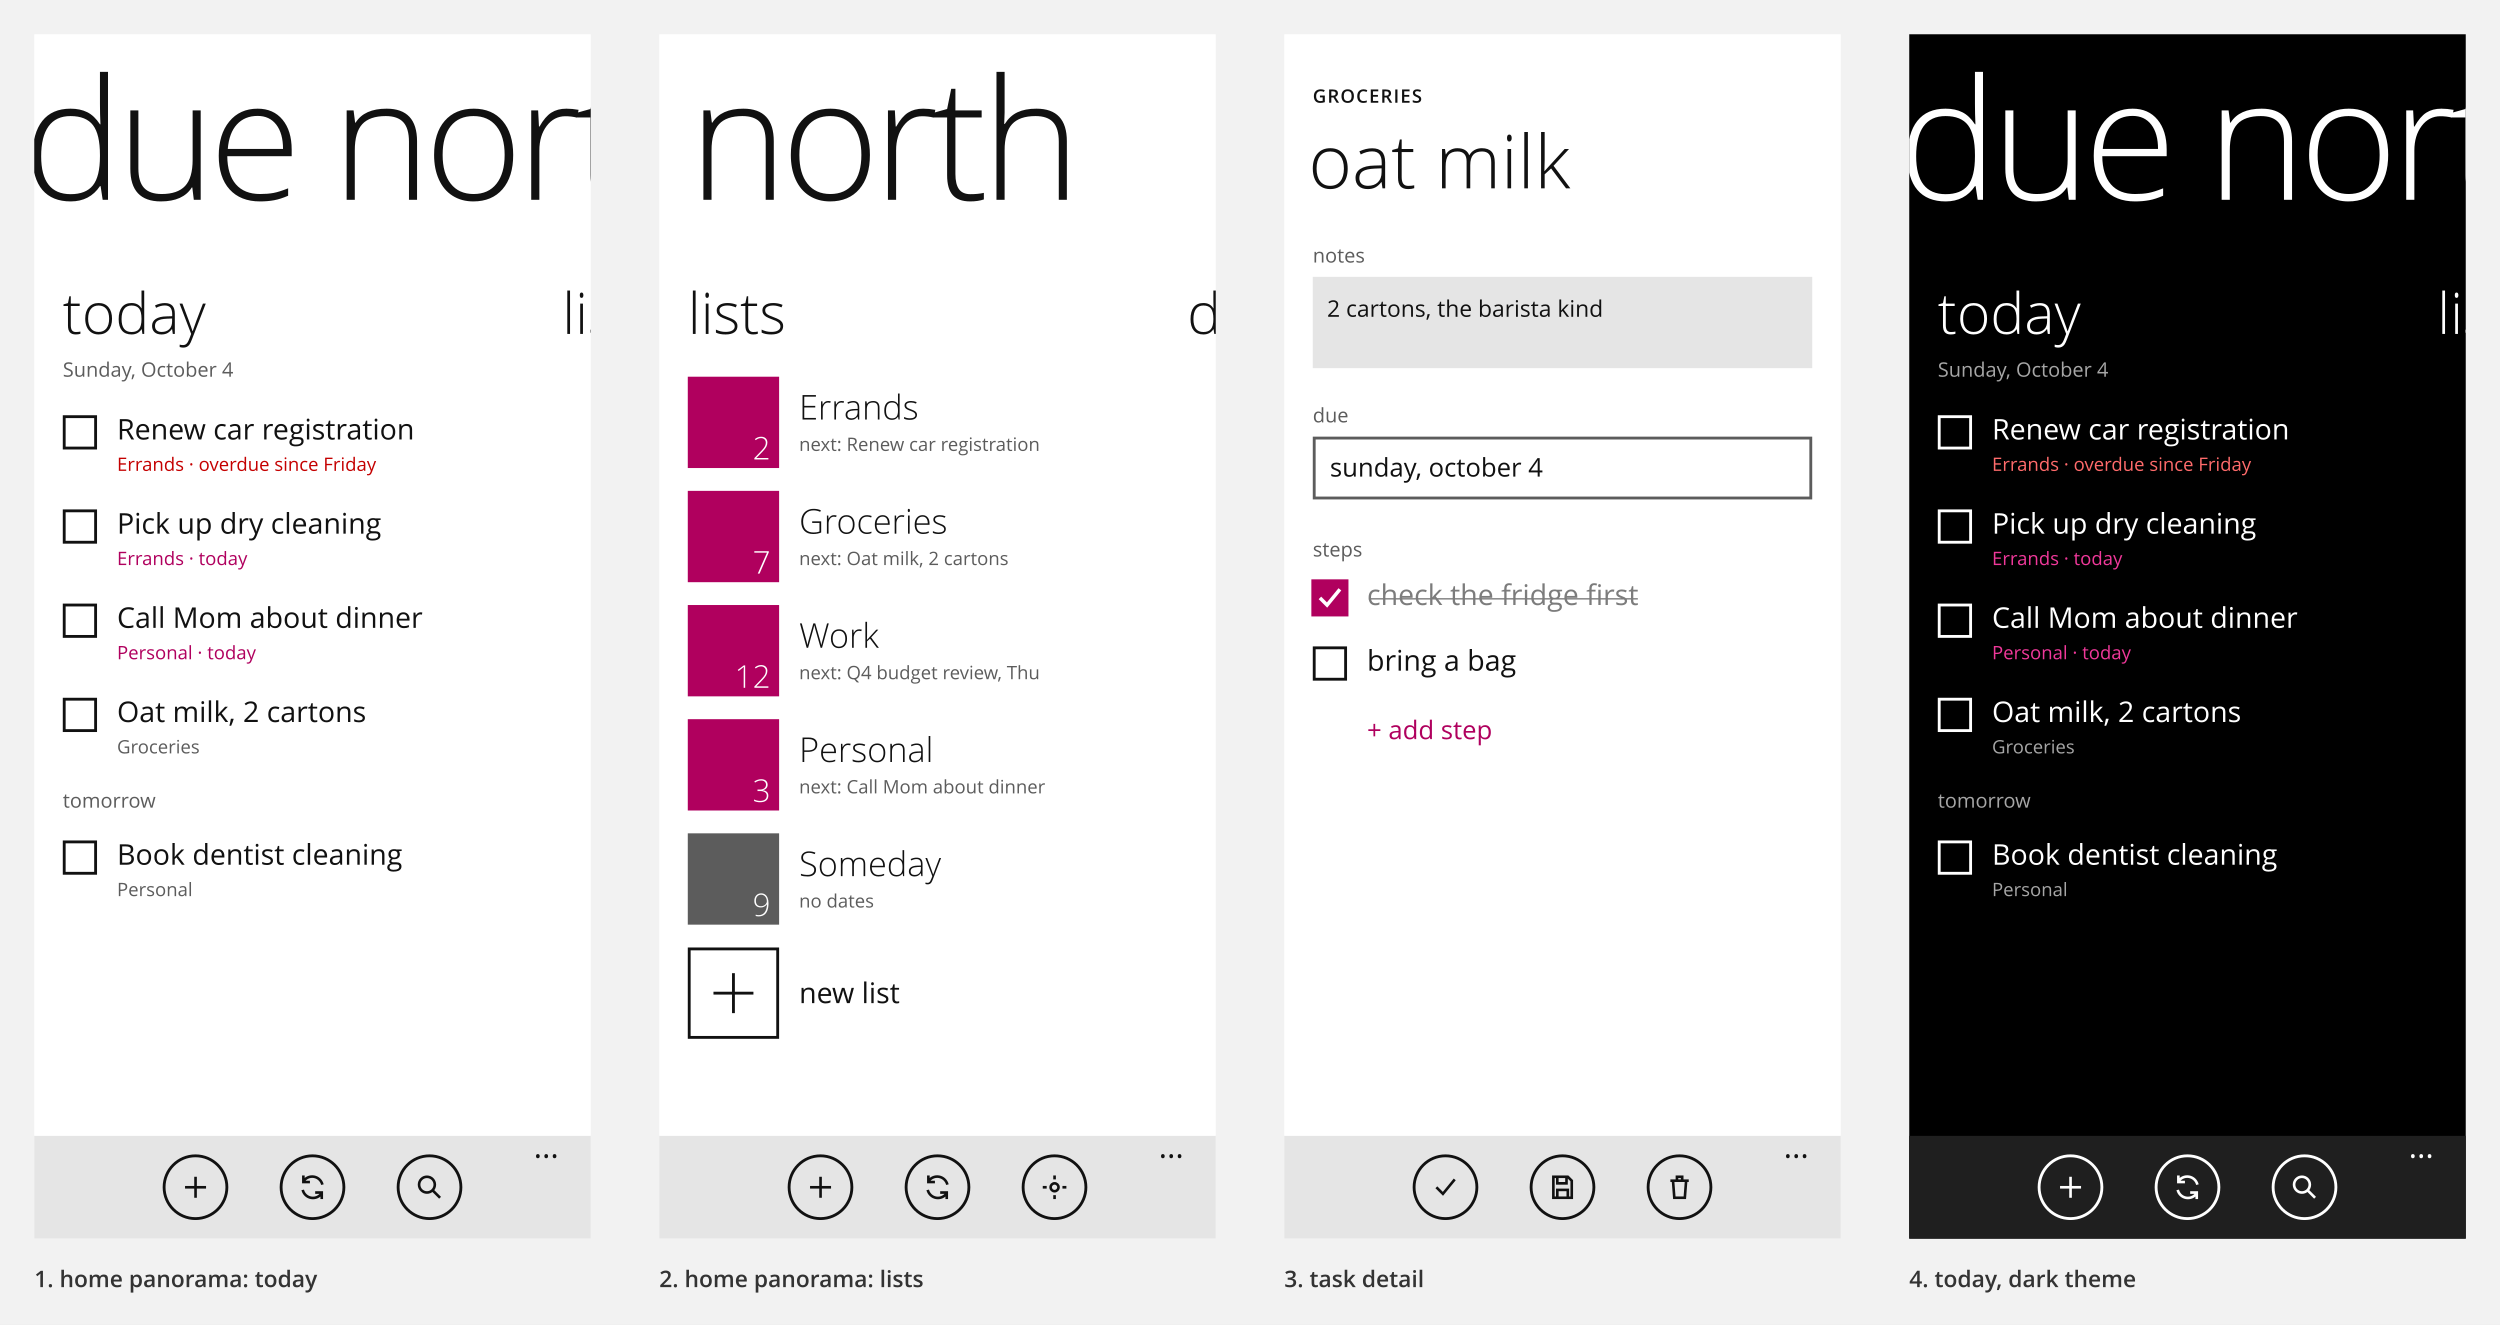
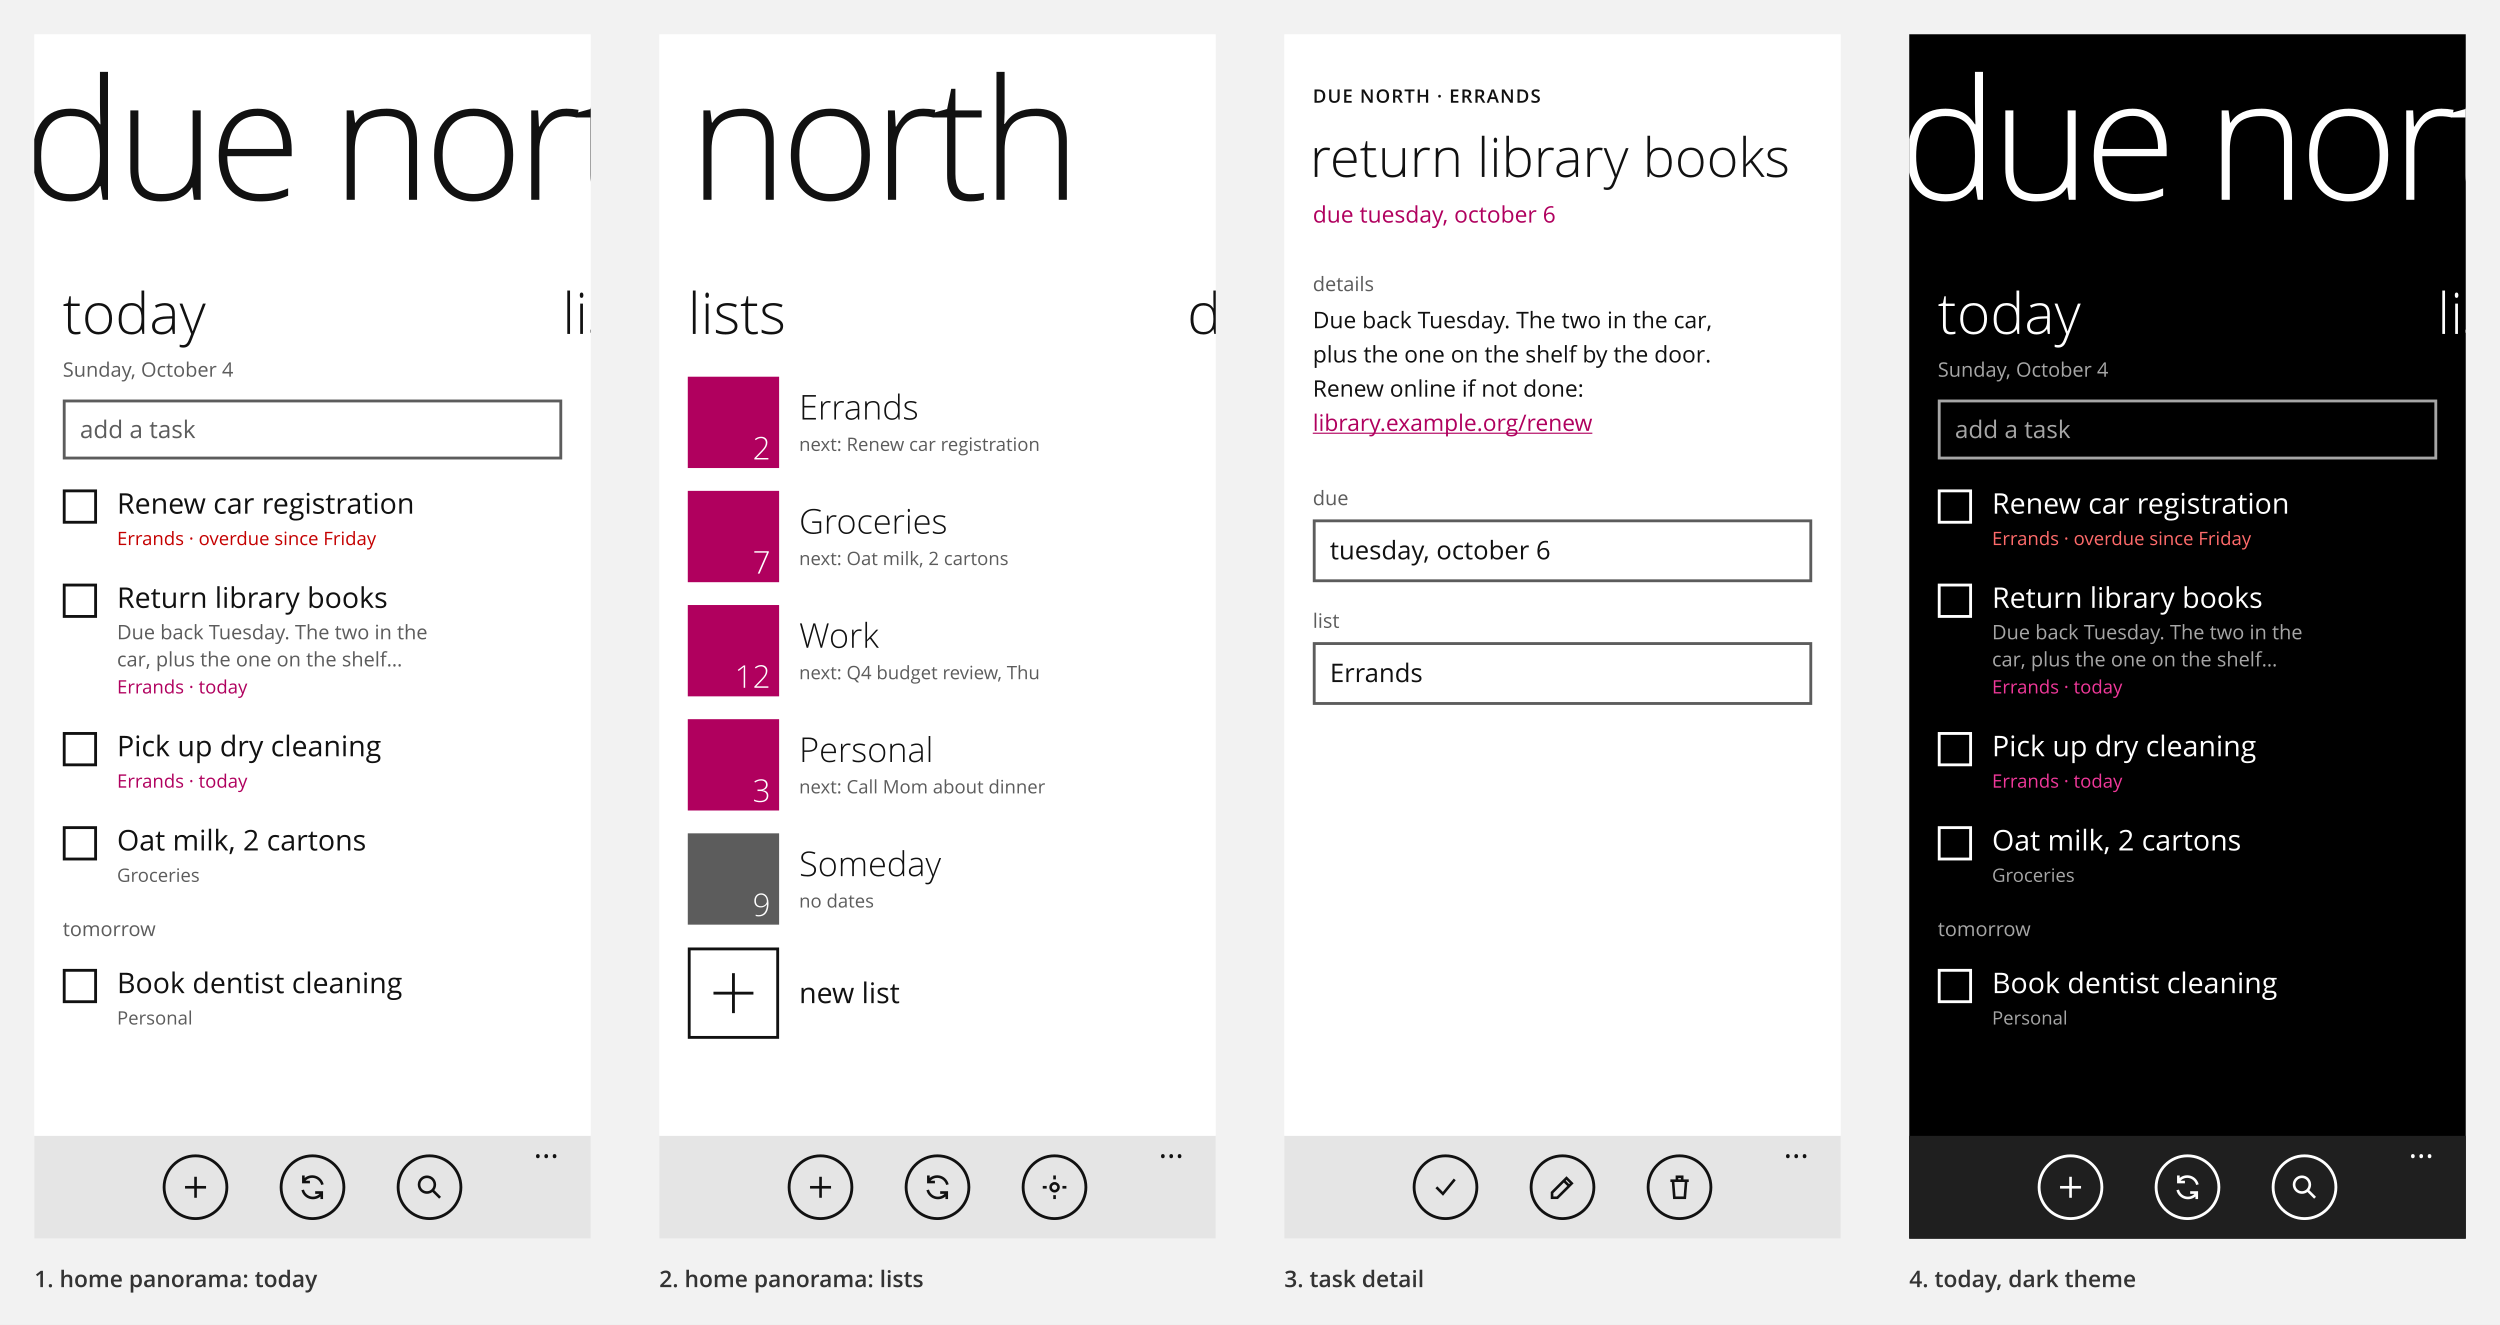
<svg xmlns="http://www.w3.org/2000/svg" viewBox="-24 -24 1752 928" width="1752" height="928">
  <rect x="-24" y="-24" width="1752" height="928" fill="#F2F2F2" />
  <svg x="0" y="0" width="390" height="844" overflow="hidden">
    <rect x="0" y="0" width="390" height="844" fill="#FFFFFF" />
    <text x="-8" y="116" font-family="Selawik, 'Segoe UI', 'Open Sans', sans-serif" font-size="118" font-weight="300" fill="#111111" letter-spacing="-4.7">due north</text>
    <text x="20" y="210" font-family="Selawik, 'Segoe UI', 'Open Sans', sans-serif" font-size="40" font-weight="300" fill="#111111">today</text>
    <text x="20" y="240" font-family="Selawik, 'Segoe UI', 'Open Sans', sans-serif" font-size="14" font-weight="400" fill="#5C5C5C">Sunday, October 4</text>
-     <rect x="21" y="268" width="22" height="22" fill="none" stroke="#111111" stroke-width="2" />
-     <text x="58" y="284" font-family="Selawik, 'Segoe UI', 'Open Sans', sans-serif" font-size="20" font-weight="400" fill="#111111">Renew car registration</text>
-     <text x="58" y="306" font-family="Selawik, 'Segoe UI', 'Open Sans', sans-serif" font-size="13" font-weight="400" fill="#C40000">Errands · overdue since Friday</text>
-     <rect x="21" y="334" width="22" height="22" fill="none" stroke="#111111" stroke-width="2" />
-     <text x="58" y="350" font-family="Selawik, 'Segoe UI', 'Open Sans', sans-serif" font-size="20" font-weight="400" fill="#111111">Pick up dry cleaning</text>
-     <text x="58" y="372" font-family="Selawik, 'Segoe UI', 'Open Sans', sans-serif" font-size="13" font-weight="400" fill="#B0005E">Errands · today</text>
-     <rect x="21" y="400" width="22" height="22" fill="none" stroke="#111111" stroke-width="2" />
-     <text x="58" y="416" font-family="Selawik, 'Segoe UI', 'Open Sans', sans-serif" font-size="20" font-weight="400" fill="#111111">Call Mom about dinner</text>
-     <text x="58" y="438" font-family="Selawik, 'Segoe UI', 'Open Sans', sans-serif" font-size="13" font-weight="400" fill="#B0005E">Personal · today</text>
-     <rect x="21" y="466" width="22" height="22" fill="none" stroke="#111111" stroke-width="2" />
-     <text x="58" y="482" font-family="Selawik, 'Segoe UI', 'Open Sans', sans-serif" font-size="20" font-weight="400" fill="#111111">Oat milk, 2 cartons</text>
-     <text x="58" y="504" font-family="Selawik, 'Segoe UI', 'Open Sans', sans-serif" font-size="13" font-weight="400" fill="#5C5C5C">Groceries</text>
-     <text x="20" y="542" font-family="Selawik, 'Segoe UI', 'Open Sans', sans-serif" font-size="14" font-weight="400" fill="#5C5C5C">tomorrow</text>
-     <rect x="21" y="566" width="22" height="22" fill="none" stroke="#111111" stroke-width="2" />
-     <text x="58" y="582" font-family="Selawik, 'Segoe UI', 'Open Sans', sans-serif" font-size="20" font-weight="400" fill="#111111">Book dentist cleaning</text>
-     <text x="58" y="604" font-family="Selawik, 'Segoe UI', 'Open Sans', sans-serif" font-size="13" font-weight="400" fill="#5C5C5C">Personal</text>
+     <rect x="21" y="257" width="348" height="40" fill="none" stroke="#5C5C5C" stroke-width="2" />
+     <text x="32" y="283" font-family="Selawik, 'Segoe UI', 'Open Sans', sans-serif" font-size="17" font-weight="400" fill="#5C5C5C">add a task</text>
+     <rect x="21" y="320" width="22" height="22" fill="none" stroke="#111111" stroke-width="2" />
+     <text x="58" y="336" font-family="Selawik, 'Segoe UI', 'Open Sans', sans-serif" font-size="20" font-weight="400" fill="#111111">Renew car registration</text>
+     <text x="58" y="358" font-family="Selawik, 'Segoe UI', 'Open Sans', sans-serif" font-size="13" font-weight="400" fill="#C40000">Errands · overdue since Friday</text>
+     <rect x="21" y="386" width="22" height="22" fill="none" stroke="#111111" stroke-width="2" />
+     <text x="58" y="402" font-family="Selawik, 'Segoe UI', 'Open Sans', sans-serif" font-size="20" font-weight="400" fill="#111111">Return library books</text>
+     <text x="58" y="424" font-family="Selawik, 'Segoe UI', 'Open Sans', sans-serif" font-size="14" font-weight="400" fill="#5C5C5C">Due back Tuesday. The two in the</text>
+     <text x="58" y="443" font-family="Selawik, 'Segoe UI', 'Open Sans', sans-serif" font-size="14" font-weight="400" fill="#5C5C5C">car, plus the one on the shelf…</text>
+     <text x="58" y="462" font-family="Selawik, 'Segoe UI', 'Open Sans', sans-serif" font-size="13" font-weight="400" fill="#B0005E">Errands · today</text>
+     <rect x="21" y="490" width="22" height="22" fill="none" stroke="#111111" stroke-width="2" />
+     <text x="58" y="506" font-family="Selawik, 'Segoe UI', 'Open Sans', sans-serif" font-size="20" font-weight="400" fill="#111111">Pick up dry cleaning</text>
+     <text x="58" y="528" font-family="Selawik, 'Segoe UI', 'Open Sans', sans-serif" font-size="13" font-weight="400" fill="#B0005E">Errands · today</text>
+     <rect x="21" y="556" width="22" height="22" fill="none" stroke="#111111" stroke-width="2" />
+     <text x="58" y="572" font-family="Selawik, 'Segoe UI', 'Open Sans', sans-serif" font-size="20" font-weight="400" fill="#111111">Oat milk, 2 cartons</text>
+     <text x="58" y="594" font-family="Selawik, 'Segoe UI', 'Open Sans', sans-serif" font-size="13" font-weight="400" fill="#5C5C5C">Groceries</text>
+     <text x="20" y="632" font-family="Selawik, 'Segoe UI', 'Open Sans', sans-serif" font-size="14" font-weight="400" fill="#5C5C5C">tomorrow</text>
+     <rect x="21" y="656" width="22" height="22" fill="none" stroke="#111111" stroke-width="2" />
+     <text x="58" y="672" font-family="Selawik, 'Segoe UI', 'Open Sans', sans-serif" font-size="20" font-weight="400" fill="#111111">Book dentist cleaning</text>
+     <text x="58" y="694" font-family="Selawik, 'Segoe UI', 'Open Sans', sans-serif" font-size="13" font-weight="400" fill="#5C5C5C">Personal</text>
    <text x="370" y="210" font-family="Selawik, 'Segoe UI', 'Open Sans', sans-serif" font-size="40" font-weight="300" fill="#111111">lists</text>
    <rect x="0" y="772" width="390" height="72" fill="#E5E5E5" />
    <circle cx="113.0" cy="808" r="22" fill="none" stroke="#111111" stroke-width="2" />
    <g transform="translate(102.0,797) scale(0.92)">
      <path d="M12 4v16M4 12h16" fill="none" stroke="#111111" stroke-width="2" />
    </g>
    <circle cx="195.0" cy="808" r="22" fill="none" stroke="#111111" stroke-width="2" />
    <g transform="translate(184.0,797) scale(0.92)">
      <path d="M19.5 10A8 8 0 0 0 5 7.5M4.5 14A8 8 0 0 0 19 16.5M5 3v5h5M19 21v-5h-5" fill="none" stroke="#111111" stroke-width="2" />
    </g>
    <circle cx="277.0" cy="808" r="22" fill="none" stroke="#111111" stroke-width="2" />
    <g transform="translate(266.0,797) scale(0.92)">
      <path d="M4 10a6 6 0 1 0 12 0a6 6 0 1 0 -12 0M14.5 14.5L20 20" fill="none" stroke="#111111" stroke-width="2" />
    </g>
    <text x="350" y="794" font-family="Selawik, 'Segoe UI', 'Open Sans', sans-serif" font-size="22" font-weight="400" fill="#111111">···</text>
  </svg>
  <text x="0" y="878" font-family="Selawik, 'Segoe UI', 'Open Sans', sans-serif" font-size="16" font-weight="600" fill="#333">1. home panorama: today</text>
  <svg x="438" y="0" width="390" height="844" overflow="hidden">
    <rect x="0" y="0" width="390" height="844" fill="#FFFFFF" />
    <text x="-196" y="116" font-family="Selawik, 'Segoe UI', 'Open Sans', sans-serif" font-size="118" font-weight="300" fill="#111111" letter-spacing="-4.7">due north</text>
    <text x="-20" y="210" font-family="Selawik, 'Segoe UI', 'Open Sans', sans-serif" font-size="40" font-weight="300" fill="#111111" text-anchor="end">today</text>
    <text x="20" y="210" font-family="Selawik, 'Segoe UI', 'Open Sans', sans-serif" font-size="40" font-weight="300" fill="#111111">lists</text>
    <rect x="20" y="240" width="64" height="64" fill="#B0005E" />
    <text x="78" y="298" font-family="Selawik, 'Segoe UI', 'Open Sans', sans-serif" font-size="22" font-weight="300" fill="#FFFFFF" text-anchor="end">2</text>
    <text x="98" y="270" font-family="Selawik, 'Segoe UI', 'Open Sans', sans-serif" font-size="24" font-weight="300" fill="#111111">Errands</text>
    <text x="98" y="292" font-family="Selawik, 'Segoe UI', 'Open Sans', sans-serif" font-size="13" font-weight="400" fill="#5C5C5C">next: Renew car registration</text>
    <rect x="20" y="320" width="64" height="64" fill="#B0005E" />
    <text x="78" y="378" font-family="Selawik, 'Segoe UI', 'Open Sans', sans-serif" font-size="22" font-weight="300" fill="#FFFFFF" text-anchor="end">7</text>
    <text x="98" y="350" font-family="Selawik, 'Segoe UI', 'Open Sans', sans-serif" font-size="24" font-weight="300" fill="#111111">Groceries</text>
    <text x="98" y="372" font-family="Selawik, 'Segoe UI', 'Open Sans', sans-serif" font-size="13" font-weight="400" fill="#5C5C5C">next: Oat milk, 2 cartons</text>
    <rect x="20" y="400" width="64" height="64" fill="#B0005E" />
    <text x="78" y="458" font-family="Selawik, 'Segoe UI', 'Open Sans', sans-serif" font-size="22" font-weight="300" fill="#FFFFFF" text-anchor="end">12</text>
    <text x="98" y="430" font-family="Selawik, 'Segoe UI', 'Open Sans', sans-serif" font-size="24" font-weight="300" fill="#111111">Work</text>
    <text x="98" y="452" font-family="Selawik, 'Segoe UI', 'Open Sans', sans-serif" font-size="13" font-weight="400" fill="#5C5C5C">next: Q4 budget review, Thu</text>
    <rect x="20" y="480" width="64" height="64" fill="#B0005E" />
    <text x="78" y="538" font-family="Selawik, 'Segoe UI', 'Open Sans', sans-serif" font-size="22" font-weight="300" fill="#FFFFFF" text-anchor="end">3</text>
    <text x="98" y="510" font-family="Selawik, 'Segoe UI', 'Open Sans', sans-serif" font-size="24" font-weight="300" fill="#111111">Personal</text>
    <text x="98" y="532" font-family="Selawik, 'Segoe UI', 'Open Sans', sans-serif" font-size="13" font-weight="400" fill="#5C5C5C">next: Call Mom about dinner</text>
    <rect x="20" y="560" width="64" height="64" fill="#5C5C5C" />
    <text x="78" y="618" font-family="Selawik, 'Segoe UI', 'Open Sans', sans-serif" font-size="22" font-weight="300" fill="#FFFFFF" text-anchor="end">9</text>
    <text x="98" y="590" font-family="Selawik, 'Segoe UI', 'Open Sans', sans-serif" font-size="24" font-weight="300" fill="#111111">Someday</text>
    <text x="98" y="612" font-family="Selawik, 'Segoe UI', 'Open Sans', sans-serif" font-size="13" font-weight="400" fill="#5C5C5C">no dates</text>
    <rect x="21" y="641" width="62" height="62" fill="none" stroke="#111111" stroke-width="2" />
    <path d="M52 658v28M38 672h28" stroke="#111111" stroke-width="2" />
    <text x="98" y="679" font-family="Selawik, 'Segoe UI', 'Open Sans', sans-serif" font-size="20" font-weight="400" fill="#111111">new list</text>
    <text x="370" y="210" font-family="Selawik, 'Segoe UI', 'Open Sans', sans-serif" font-size="40" font-weight="300" fill="#111111">done</text>
    <rect x="0" y="772" width="390" height="72" fill="#E5E5E5" />
    <circle cx="113.0" cy="808" r="22" fill="none" stroke="#111111" stroke-width="2" />
    <g transform="translate(102.0,797) scale(0.92)">
      <path d="M12 4v16M4 12h16" fill="none" stroke="#111111" stroke-width="2" />
    </g>
    <circle cx="195.0" cy="808" r="22" fill="none" stroke="#111111" stroke-width="2" />
    <g transform="translate(184.0,797) scale(0.92)">
      <path d="M19.5 10A8 8 0 0 0 5 7.5M4.5 14A8 8 0 0 0 19 16.5M5 3v5h5M19 21v-5h-5" fill="none" stroke="#111111" stroke-width="2" />
    </g>
    <circle cx="277.0" cy="808" r="22" fill="none" stroke="#111111" stroke-width="2" />
    <g transform="translate(266.0,797) scale(0.92)">
      <path d="M9 12a3 3 0 1 0 6 0a3 3 0 1 0 -6 0M12 3v3M12 18v3M3 12h3M18 12h3" fill="none" stroke="#111111" stroke-width="2" />
    </g>
    <text x="350" y="794" font-family="Selawik, 'Segoe UI', 'Open Sans', sans-serif" font-size="22" font-weight="400" fill="#111111">···</text>
  </svg>
  <text x="438" y="878" font-family="Selawik, 'Segoe UI', 'Open Sans', sans-serif" font-size="16" font-weight="600" fill="#333">2. home panorama: lists</text>
  <svg x="876" y="0" width="390" height="844" overflow="hidden">
    <rect x="0" y="0" width="390" height="844" fill="#FFFFFF" />
-     <text x="20" y="48" font-family="Selawik, 'Segoe UI', 'Open Sans', sans-serif" font-size="13" font-weight="600" fill="#111111" letter-spacing="0.8">GROCERIES</text>
-     <text x="17" y="108" font-family="Selawik, 'Segoe UI', 'Open Sans', sans-serif" font-size="52" font-weight="300" fill="#111111">oat milk</text>
-     <text x="20" y="160" font-family="Selawik, 'Segoe UI', 'Open Sans', sans-serif" font-size="14" font-weight="400" fill="#5C5C5C">notes</text>
-     <rect x="20" y="170" width="350" height="64" fill="#E5E5E5" />
-     <text x="30" y="198" font-family="Selawik, 'Segoe UI', 'Open Sans', sans-serif" font-size="16" font-weight="400" fill="#111111">2 cartons, the barista kind</text>
-     <text x="20" y="272" font-family="Selawik, 'Segoe UI', 'Open Sans', sans-serif" font-size="14" font-weight="400" fill="#5C5C5C">due</text>
-     <rect x="21" y="283" width="348" height="42" fill="none" stroke="#5C5C5C" stroke-width="2" />
-     <text x="32" y="310" font-family="Selawik, 'Segoe UI', 'Open Sans', sans-serif" font-size="18" font-weight="400" fill="#111111">sunday, october 4</text>
-     <text x="20" y="366" font-family="Selawik, 'Segoe UI', 'Open Sans', sans-serif" font-size="14" font-weight="400" fill="#5C5C5C">steps</text>
-     <rect x="20" y="383" width="24" height="24" fill="#B0005E" stroke="#B0005E" stroke-width="2" />
-     <path d="M25 395 l5 5 l9 -11" stroke="#FFF" stroke-width="2.5" fill="none" />
-     <text x="58" y="400" font-family="Selawik, 'Segoe UI', 'Open Sans', sans-serif" font-size="20" font-weight="400" fill="#111111" text-decoration="line-through" fill-opacity="0.55">check the fridge first</text>
-     <rect x="21" y="430" width="22" height="22" fill="none" stroke="#111111" stroke-width="2" />
-     <text x="58" y="446" font-family="Selawik, 'Segoe UI', 'Open Sans', sans-serif" font-size="20" font-weight="400" fill="#111111">bring a bag</text>
-     <text x="58" y="494" font-family="Selawik, 'Segoe UI', 'Open Sans', sans-serif" font-size="18" font-weight="400" fill="#B0005E">+ add step</text>
+     <text x="20" y="48" font-family="Selawik, 'Segoe UI', 'Open Sans', sans-serif" font-size="13" font-weight="600" fill="#111111" letter-spacing="0.8">DUE NORTH · ERRANDS</text>
+     <text x="18" y="100" font-family="Selawik, 'Segoe UI', 'Open Sans', sans-serif" font-size="38" font-weight="300" fill="#111111">return library books</text>
+     <text x="20" y="132" font-family="Selawik, 'Segoe UI', 'Open Sans', sans-serif" font-size="16" font-weight="400" fill="#B0005E">due tuesday, october 6</text>
+     <text x="20" y="180" font-family="Selawik, 'Segoe UI', 'Open Sans', sans-serif" font-size="14" font-weight="400" fill="#5C5C5C">details</text>
+     <text x="20" y="206" font-family="Selawik, 'Segoe UI', 'Open Sans', sans-serif" font-size="16" font-weight="400" fill="#111111">Due back Tuesday. The two in the car,</text>
+     <text x="20" y="230" font-family="Selawik, 'Segoe UI', 'Open Sans', sans-serif" font-size="16" font-weight="400" fill="#111111">plus the one on the shelf by the door.</text>
+     <text x="20" y="254" font-family="Selawik, 'Segoe UI', 'Open Sans', sans-serif" font-size="16" font-weight="400" fill="#111111">Renew online if not done:</text>
+     <text x="20" y="278" font-family="Selawik, 'Segoe UI', 'Open Sans', sans-serif" font-size="16" font-weight="400" fill="#B0005E" text-decoration="underline">library.example.org/renew</text>
+     <text x="20" y="330" font-family="Selawik, 'Segoe UI', 'Open Sans', sans-serif" font-size="14" font-weight="400" fill="#5C5C5C">due</text>
+     <rect x="21" y="341" width="348" height="42" fill="none" stroke="#5C5C5C" stroke-width="2" />
+     <text x="32" y="368" font-family="Selawik, 'Segoe UI', 'Open Sans', sans-serif" font-size="18" font-weight="400" fill="#111111">tuesday, october 6</text>
+     <text x="20" y="416" font-family="Selawik, 'Segoe UI', 'Open Sans', sans-serif" font-size="14" font-weight="400" fill="#5C5C5C">list</text>
+     <rect x="21" y="427" width="348" height="42" fill="none" stroke="#5C5C5C" stroke-width="2" />
+     <text x="32" y="454" font-family="Selawik, 'Segoe UI', 'Open Sans', sans-serif" font-size="18" font-weight="400" fill="#111111">Errands</text>
    <rect x="0" y="772" width="390" height="72" fill="#E5E5E5" />
    <circle cx="113.0" cy="808" r="22" fill="none" stroke="#111111" stroke-width="2" />
    <g transform="translate(102.0,797) scale(0.92)">
      <path d="M5 12l5 5l9-11" fill="none" stroke="#111111" stroke-width="2" />
    </g>
    <circle cx="195.0" cy="808" r="22" fill="none" stroke="#111111" stroke-width="2" />
    <g transform="translate(184.0,797) scale(0.92)">
-       <path d="M5 4h11l3 3v13H5zM8 4v5h7V4M8 20v-6h8v6" fill="none" stroke="#111111" stroke-width="2" />
+       <path d="M4 20h4L19 9l-4-4L4 16zM13 7l4 4" fill="none" stroke="#111111" stroke-width="2" />
    </g>
    <circle cx="277.0" cy="808" r="22" fill="none" stroke="#111111" stroke-width="2" />
    <g transform="translate(266.0,797) scale(0.92)">
      <path d="M5 7h14M10 7V4h4v3M7 7l1 13h8l1-13" fill="none" stroke="#111111" stroke-width="2" />
    </g>
    <text x="350" y="794" font-family="Selawik, 'Segoe UI', 'Open Sans', sans-serif" font-size="22" font-weight="400" fill="#111111">···</text>
  </svg>
  <text x="876" y="878" font-family="Selawik, 'Segoe UI', 'Open Sans', sans-serif" font-size="16" font-weight="600" fill="#333">3. task detail</text>
  <svg x="1314" y="0" width="390" height="844" overflow="hidden">
    <rect x="0" y="0" width="390" height="844" fill="#000000" />
    <text x="-8" y="116" font-family="Selawik, 'Segoe UI', 'Open Sans', sans-serif" font-size="118" font-weight="300" fill="#FFFFFF" letter-spacing="-4.7">due north</text>
    <text x="20" y="210" font-family="Selawik, 'Segoe UI', 'Open Sans', sans-serif" font-size="40" font-weight="300" fill="#FFFFFF">today</text>
    <text x="20" y="240" font-family="Selawik, 'Segoe UI', 'Open Sans', sans-serif" font-size="14" font-weight="400" fill="#A6A6A6">Sunday, October 4</text>
-     <rect x="21" y="268" width="22" height="22" fill="none" stroke="#FFFFFF" stroke-width="2" />
-     <text x="58" y="284" font-family="Selawik, 'Segoe UI', 'Open Sans', sans-serif" font-size="20" font-weight="400" fill="#FFFFFF">Renew car registration</text>
-     <text x="58" y="306" font-family="Selawik, 'Segoe UI', 'Open Sans', sans-serif" font-size="13" font-weight="400" fill="#FF6B6B">Errands · overdue since Friday</text>
-     <rect x="21" y="334" width="22" height="22" fill="none" stroke="#FFFFFF" stroke-width="2" />
-     <text x="58" y="350" font-family="Selawik, 'Segoe UI', 'Open Sans', sans-serif" font-size="20" font-weight="400" fill="#FFFFFF">Pick up dry cleaning</text>
-     <text x="58" y="372" font-family="Selawik, 'Segoe UI', 'Open Sans', sans-serif" font-size="13" font-weight="400" fill="#F0389A">Errands · today</text>
-     <rect x="21" y="400" width="22" height="22" fill="none" stroke="#FFFFFF" stroke-width="2" />
-     <text x="58" y="416" font-family="Selawik, 'Segoe UI', 'Open Sans', sans-serif" font-size="20" font-weight="400" fill="#FFFFFF">Call Mom about dinner</text>
-     <text x="58" y="438" font-family="Selawik, 'Segoe UI', 'Open Sans', sans-serif" font-size="13" font-weight="400" fill="#F0389A">Personal · today</text>
-     <rect x="21" y="466" width="22" height="22" fill="none" stroke="#FFFFFF" stroke-width="2" />
-     <text x="58" y="482" font-family="Selawik, 'Segoe UI', 'Open Sans', sans-serif" font-size="20" font-weight="400" fill="#FFFFFF">Oat milk, 2 cartons</text>
-     <text x="58" y="504" font-family="Selawik, 'Segoe UI', 'Open Sans', sans-serif" font-size="13" font-weight="400" fill="#A6A6A6">Groceries</text>
-     <text x="20" y="542" font-family="Selawik, 'Segoe UI', 'Open Sans', sans-serif" font-size="14" font-weight="400" fill="#A6A6A6">tomorrow</text>
-     <rect x="21" y="566" width="22" height="22" fill="none" stroke="#FFFFFF" stroke-width="2" />
-     <text x="58" y="582" font-family="Selawik, 'Segoe UI', 'Open Sans', sans-serif" font-size="20" font-weight="400" fill="#FFFFFF">Book dentist cleaning</text>
-     <text x="58" y="604" font-family="Selawik, 'Segoe UI', 'Open Sans', sans-serif" font-size="13" font-weight="400" fill="#A6A6A6">Personal</text>
+     <rect x="21" y="257" width="348" height="40" fill="none" stroke="#A6A6A6" stroke-width="2" />
+     <text x="32" y="283" font-family="Selawik, 'Segoe UI', 'Open Sans', sans-serif" font-size="17" font-weight="400" fill="#A6A6A6">add a task</text>
+     <rect x="21" y="320" width="22" height="22" fill="none" stroke="#FFFFFF" stroke-width="2" />
+     <text x="58" y="336" font-family="Selawik, 'Segoe UI', 'Open Sans', sans-serif" font-size="20" font-weight="400" fill="#FFFFFF">Renew car registration</text>
+     <text x="58" y="358" font-family="Selawik, 'Segoe UI', 'Open Sans', sans-serif" font-size="13" font-weight="400" fill="#FF6B6B">Errands · overdue since Friday</text>
+     <rect x="21" y="386" width="22" height="22" fill="none" stroke="#FFFFFF" stroke-width="2" />
+     <text x="58" y="402" font-family="Selawik, 'Segoe UI', 'Open Sans', sans-serif" font-size="20" font-weight="400" fill="#FFFFFF">Return library books</text>
+     <text x="58" y="424" font-family="Selawik, 'Segoe UI', 'Open Sans', sans-serif" font-size="14" font-weight="400" fill="#A6A6A6">Due back Tuesday. The two in the</text>
+     <text x="58" y="443" font-family="Selawik, 'Segoe UI', 'Open Sans', sans-serif" font-size="14" font-weight="400" fill="#A6A6A6">car, plus the one on the shelf…</text>
+     <text x="58" y="462" font-family="Selawik, 'Segoe UI', 'Open Sans', sans-serif" font-size="13" font-weight="400" fill="#F0389A">Errands · today</text>
+     <rect x="21" y="490" width="22" height="22" fill="none" stroke="#FFFFFF" stroke-width="2" />
+     <text x="58" y="506" font-family="Selawik, 'Segoe UI', 'Open Sans', sans-serif" font-size="20" font-weight="400" fill="#FFFFFF">Pick up dry cleaning</text>
+     <text x="58" y="528" font-family="Selawik, 'Segoe UI', 'Open Sans', sans-serif" font-size="13" font-weight="400" fill="#F0389A">Errands · today</text>
+     <rect x="21" y="556" width="22" height="22" fill="none" stroke="#FFFFFF" stroke-width="2" />
+     <text x="58" y="572" font-family="Selawik, 'Segoe UI', 'Open Sans', sans-serif" font-size="20" font-weight="400" fill="#FFFFFF">Oat milk, 2 cartons</text>
+     <text x="58" y="594" font-family="Selawik, 'Segoe UI', 'Open Sans', sans-serif" font-size="13" font-weight="400" fill="#A6A6A6">Groceries</text>
+     <text x="20" y="632" font-family="Selawik, 'Segoe UI', 'Open Sans', sans-serif" font-size="14" font-weight="400" fill="#A6A6A6">tomorrow</text>
+     <rect x="21" y="656" width="22" height="22" fill="none" stroke="#FFFFFF" stroke-width="2" />
+     <text x="58" y="672" font-family="Selawik, 'Segoe UI', 'Open Sans', sans-serif" font-size="20" font-weight="400" fill="#FFFFFF">Book dentist cleaning</text>
+     <text x="58" y="694" font-family="Selawik, 'Segoe UI', 'Open Sans', sans-serif" font-size="13" font-weight="400" fill="#A6A6A6">Personal</text>
    <text x="370" y="210" font-family="Selawik, 'Segoe UI', 'Open Sans', sans-serif" font-size="40" font-weight="300" fill="#FFFFFF">lists</text>
    <rect x="0" y="772" width="390" height="72" fill="#1F1F1F" />
    <circle cx="113.0" cy="808" r="22" fill="none" stroke="#FFFFFF" stroke-width="2" />
    <g transform="translate(102.0,797) scale(0.92)">
      <path d="M12 4v16M4 12h16" fill="none" stroke="#FFFFFF" stroke-width="2" />
    </g>
    <circle cx="195.0" cy="808" r="22" fill="none" stroke="#FFFFFF" stroke-width="2" />
    <g transform="translate(184.0,797) scale(0.92)">
      <path d="M19.5 10A8 8 0 0 0 5 7.5M4.5 14A8 8 0 0 0 19 16.5M5 3v5h5M19 21v-5h-5" fill="none" stroke="#FFFFFF" stroke-width="2" />
    </g>
    <circle cx="277.0" cy="808" r="22" fill="none" stroke="#FFFFFF" stroke-width="2" />
    <g transform="translate(266.0,797) scale(0.92)">
      <path d="M4 10a6 6 0 1 0 12 0a6 6 0 1 0 -12 0M14.5 14.5L20 20" fill="none" stroke="#FFFFFF" stroke-width="2" />
    </g>
    <text x="350" y="794" font-family="Selawik, 'Segoe UI', 'Open Sans', sans-serif" font-size="22" font-weight="400" fill="#FFFFFF">···</text>
  </svg>
  <text x="1314" y="878" font-family="Selawik, 'Segoe UI', 'Open Sans', sans-serif" font-size="16" font-weight="600" fill="#333">4. today, dark theme</text>
</svg>
